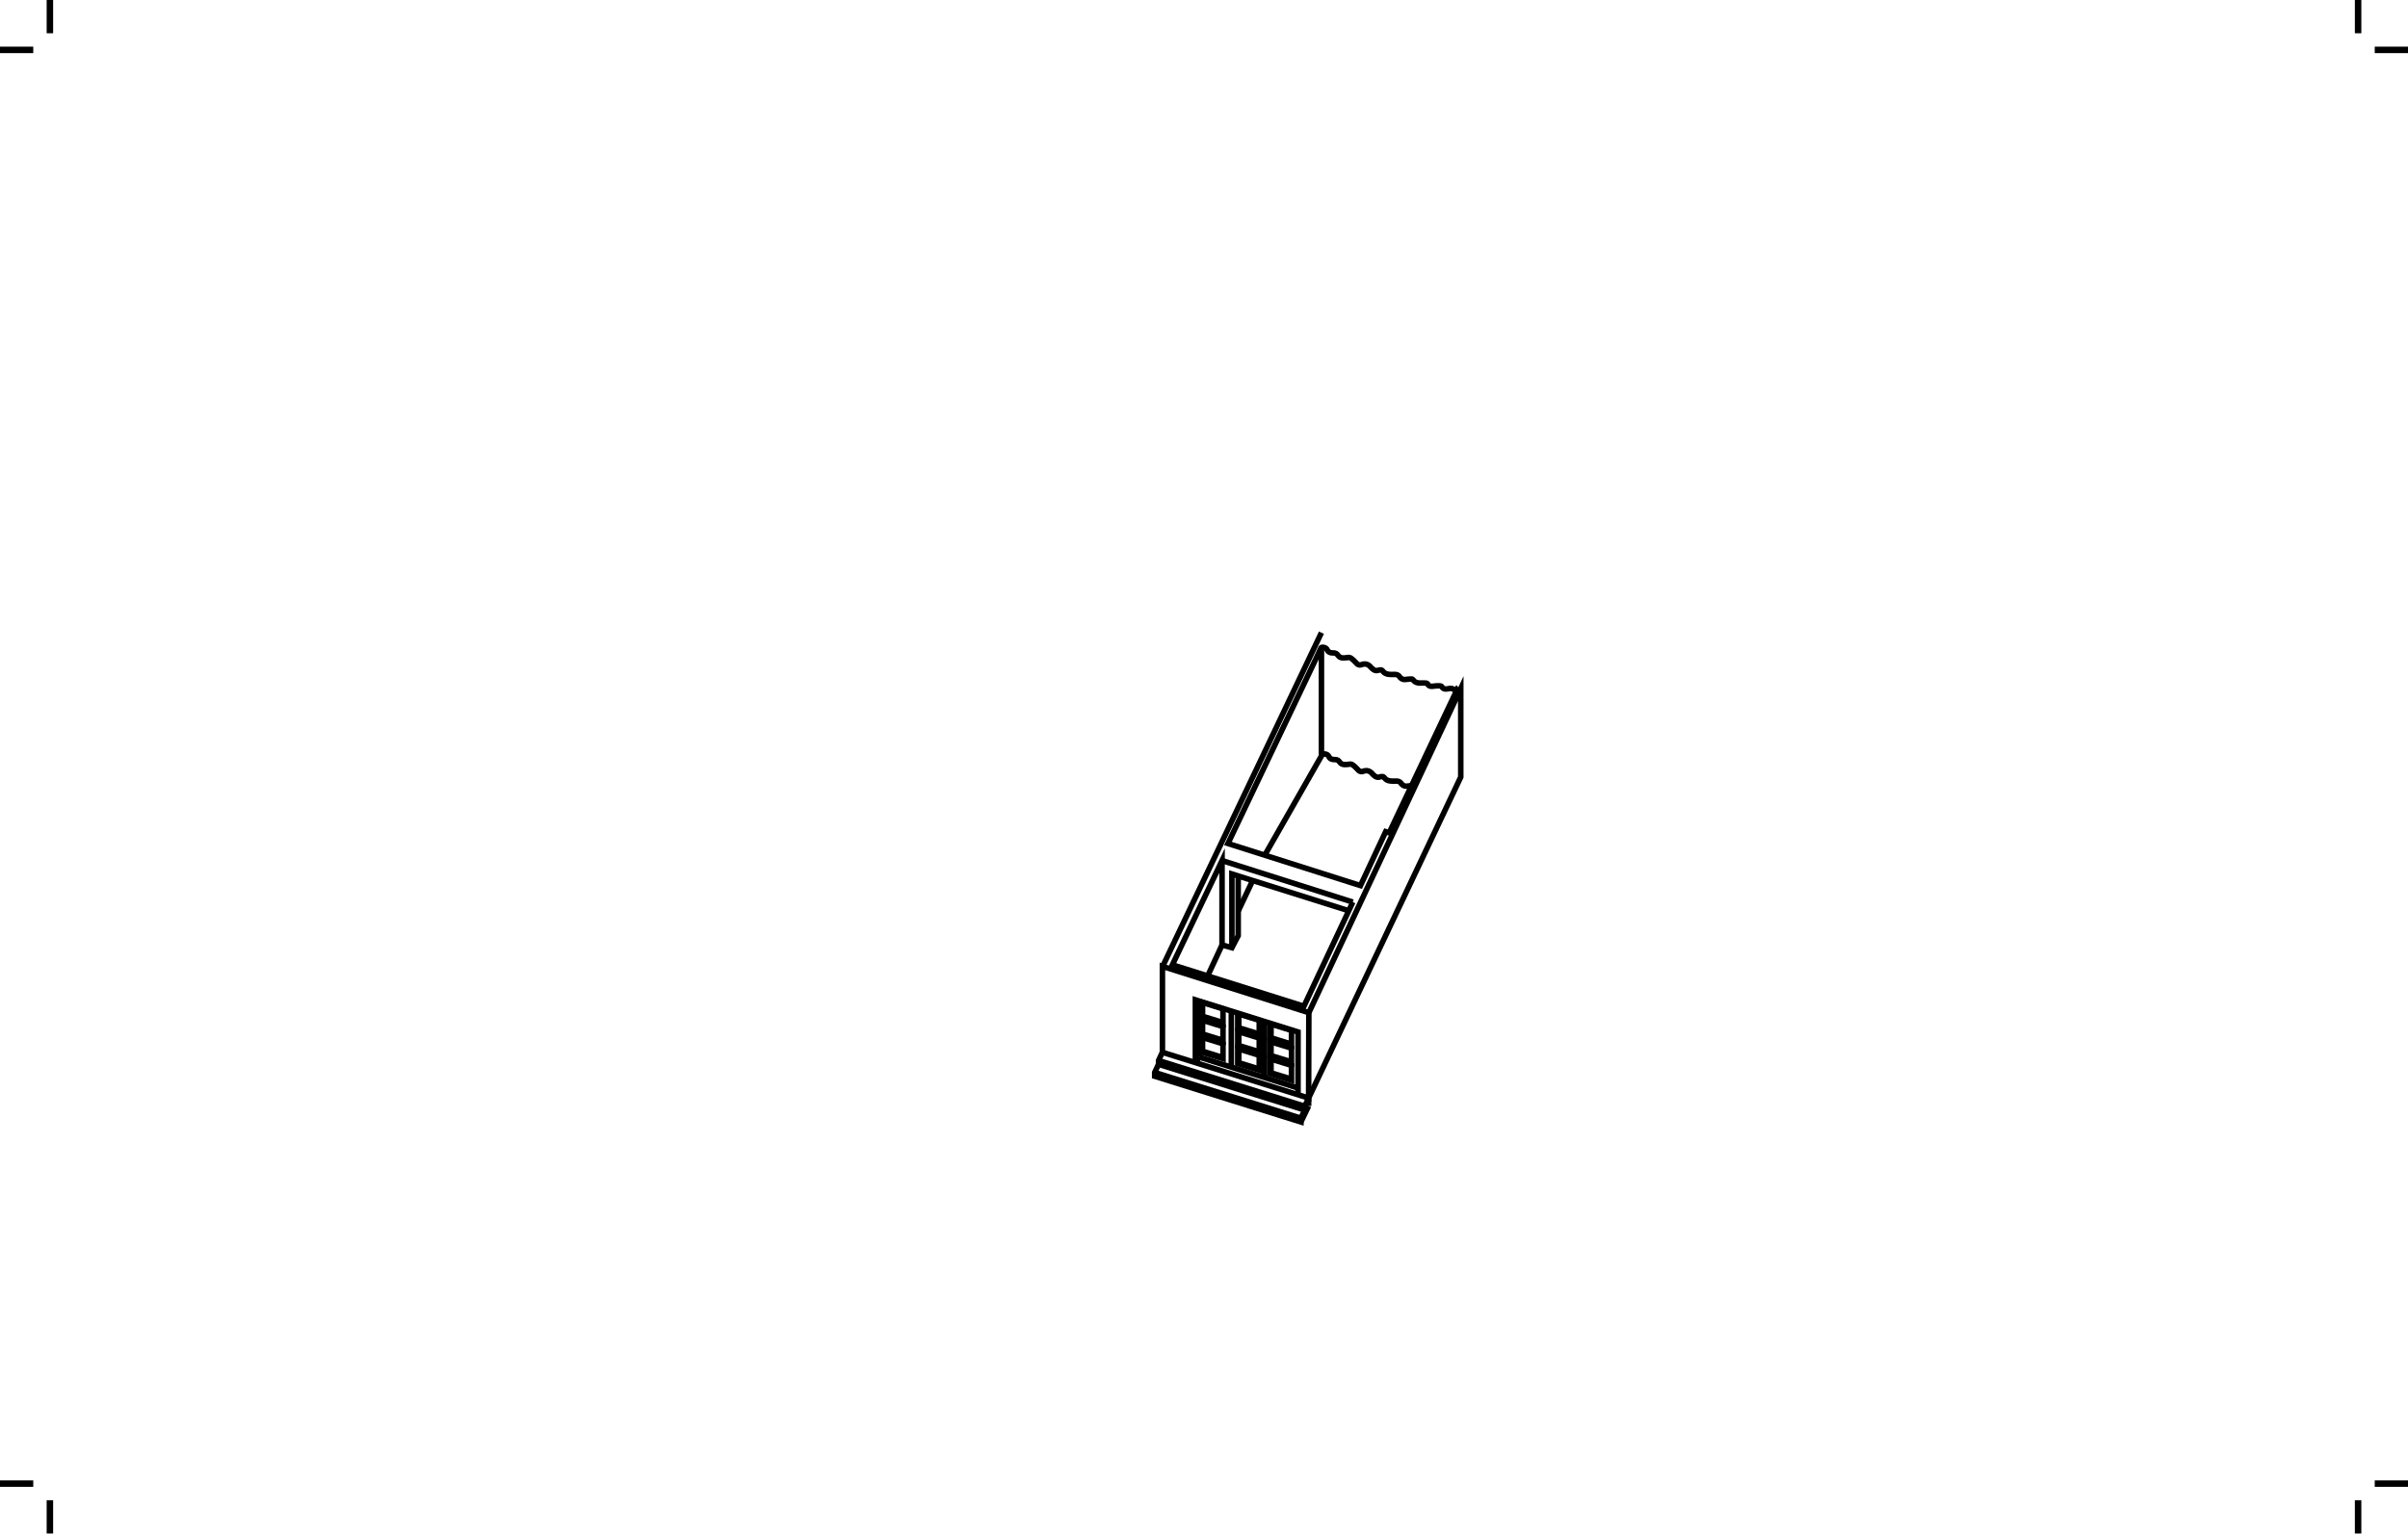
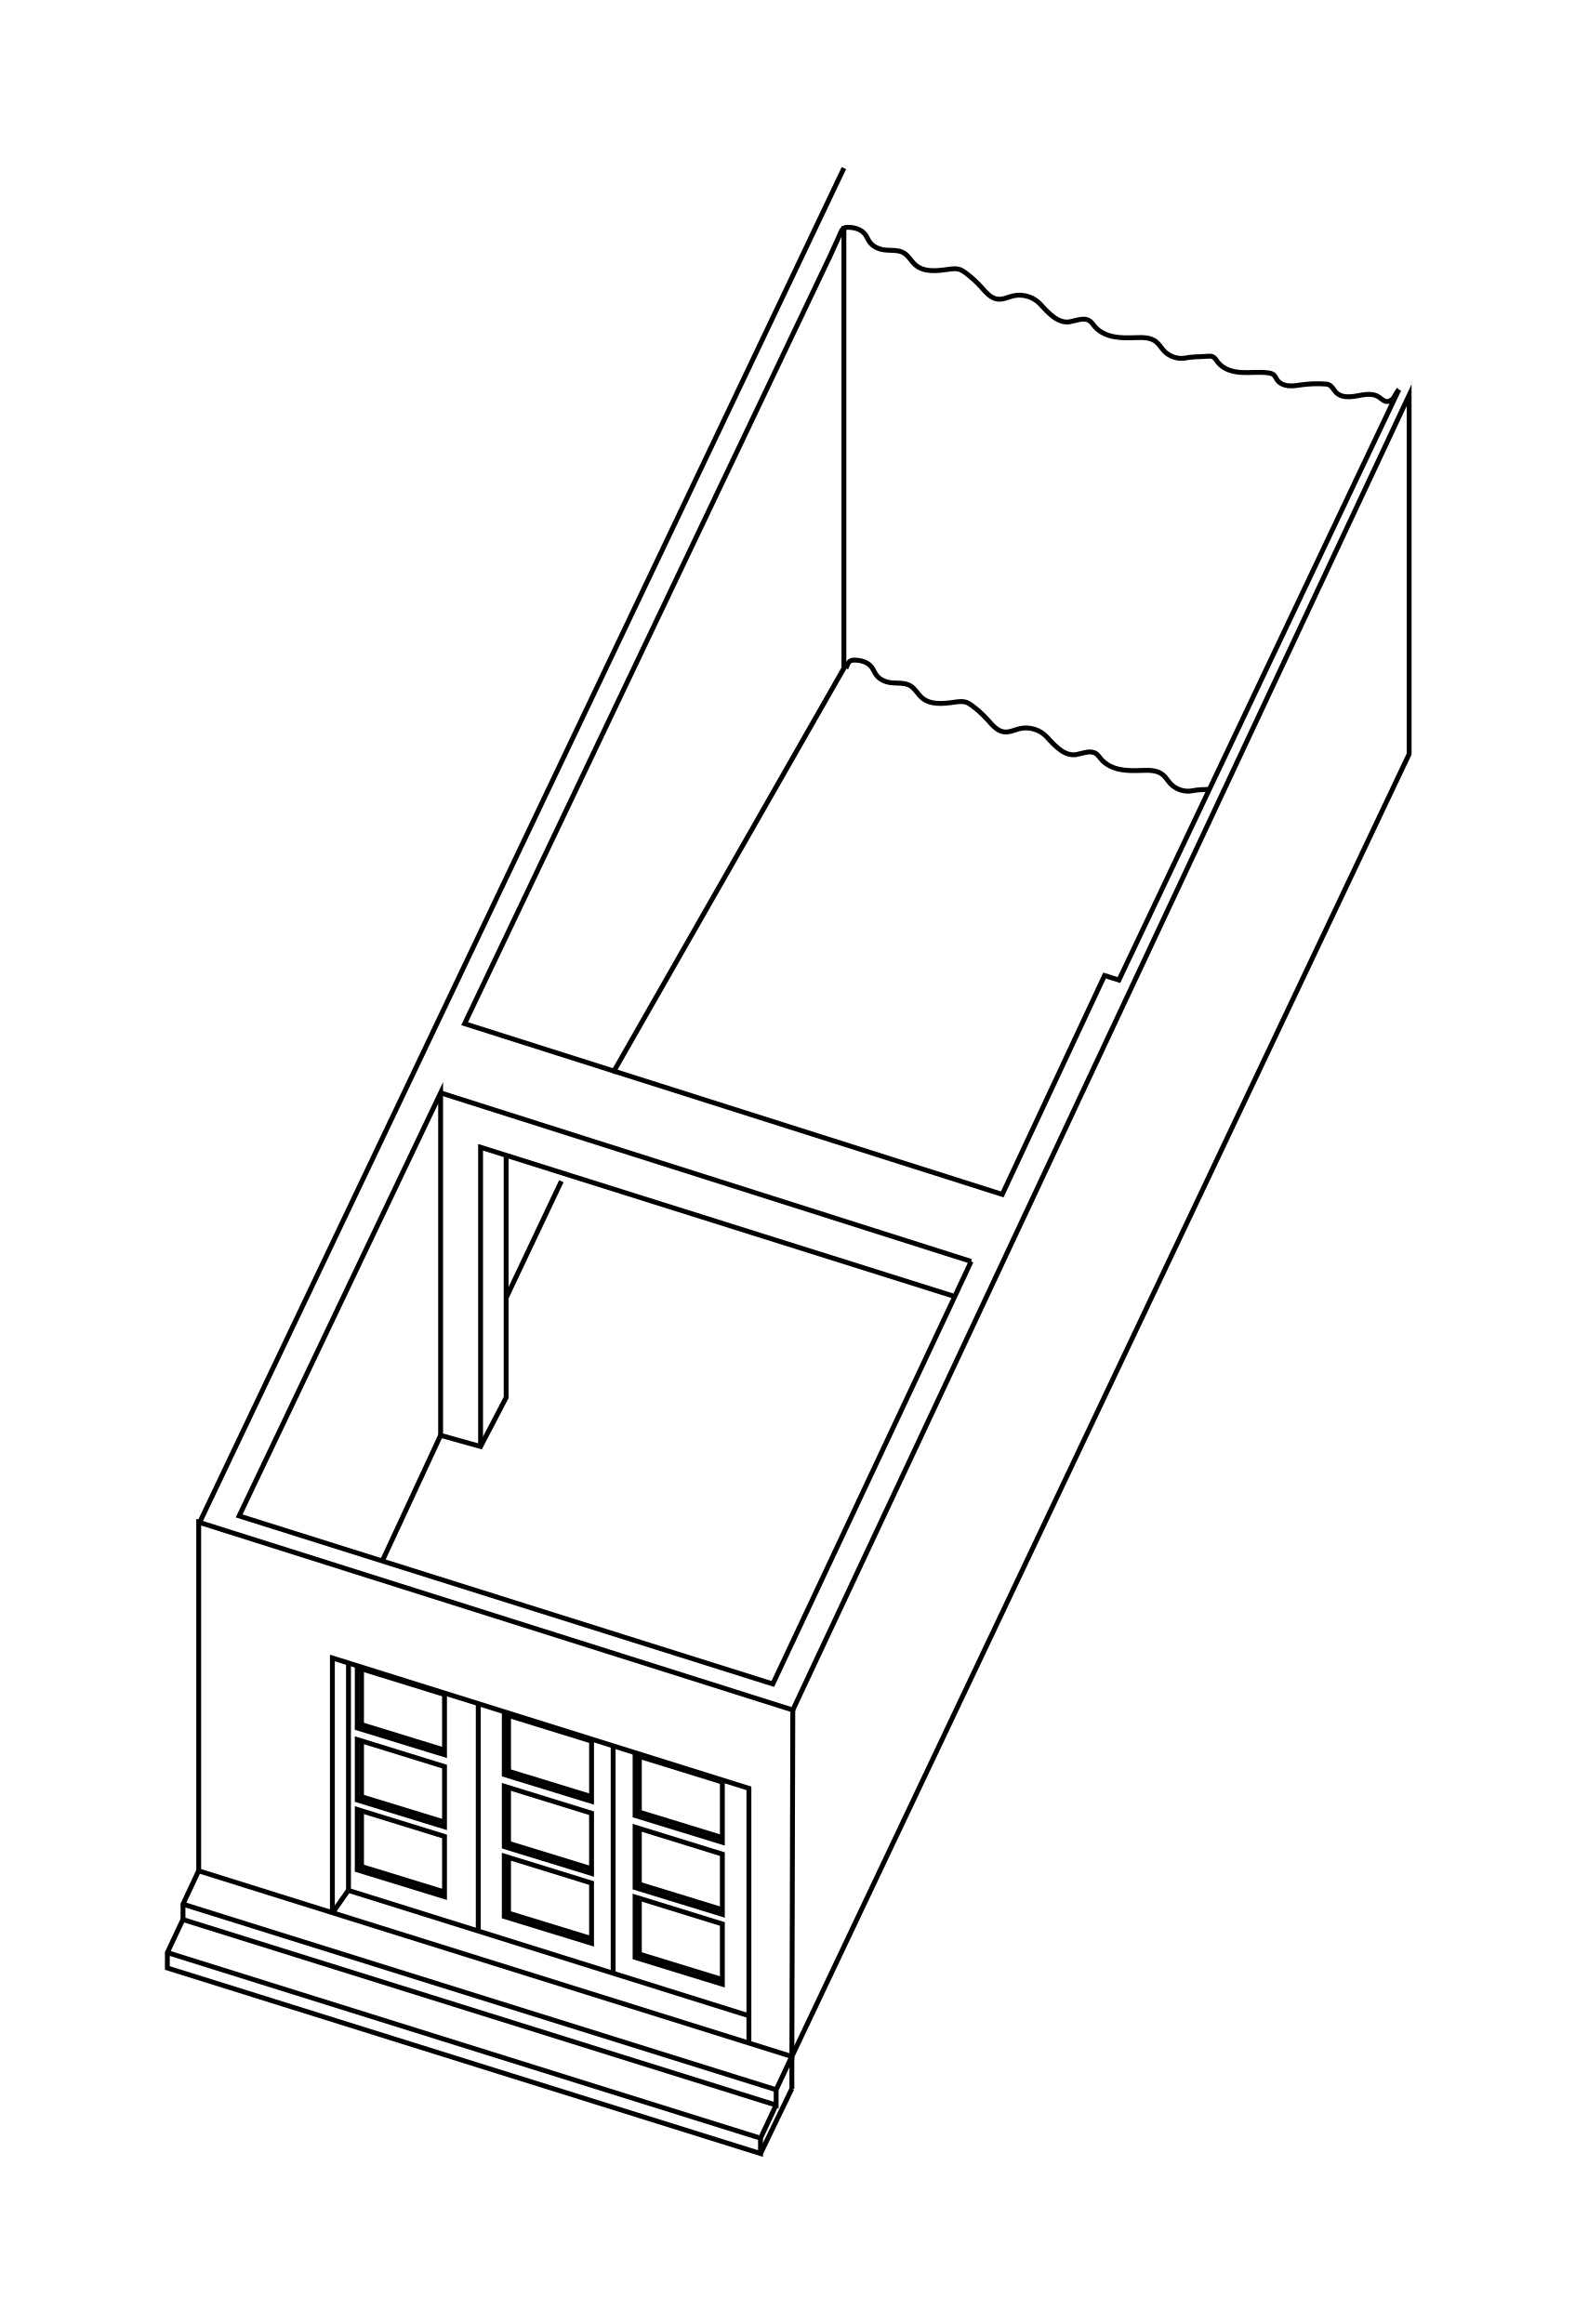
- <svg xmlns="http://www.w3.org/2000/svg" id="Capa_1" version="1.1" viewBox="0 0 2606 1660">
+ <svg xmlns="http://www.w3.org/2000/svg" id="Capa_1" version="1.1" viewBox="1205 640 420 620">
  <defs>
    <style>
      .st0 {
-         stroke-width: 7px;
+         stroke-width: 1.5px;
      }

      .st0, .st1 {
        fill: none;
        stroke: #000;
      }

      .st1 {
        stroke-miterlimit: 10;
-         stroke-width: 6px;
+         stroke-width: 1.3px;
      }
    </style>
  </defs>
  <g>
    <line class="st0" x1="54" x2="54" y2="36" />
    <line class="st0" y1="54" x2="36" y2="54" />
    <line class="st0" y1="1606" x2="36" y2="1606" />
    <line class="st0" x1="54" y1="1660" x2="54" y2="1624" />
    <line class="st0" x1="2552" x2="2552" y2="36" />
    <line class="st0" x1="2606" y1="54" x2="2570" y2="54" />
    <line class="st0" x1="2606" y1="1606" x2="2570" y2="1606" />
    <line class="st0" x1="2552" y1="1660" x2="2552" y2="1624" />
  </g>
  <g>
    <polygon class="st1" points="1258 1137.74 1258 1046.09 1416.47 1096.2 1416.22 1188.64 1258 1139.11 1258 1137.74" />
    <polyline class="st1" points="1258.25 1046.15 1420.04 706.01 1430.1 684.85" />
    <path class="st1" d="M1578.14,743.94" />
    <polyline class="st1" points="1416.47 1096.2 1580.87 745.41 1580.87 841.16 1416.22 1188.64 1416.22 1197 1416.22 1197.26" />
    <path class="st1" d="M1303.78,1055.1" />
    <polyline class="st1" points="1307.14 1056.07 1322.53 1022.92 1333.19 1025.9 1340.01 1012.83 1340.01 948.22" />
    <polyline class="st1" points="1333.19 1025.9 1333.19 946.07 1459.65 985.88" />
    <path class="st1" d="M1578.14,743.94l-74.68,157.52-3.83-1.21-27.29,58.39-143.41-45.54s97.35-204.51,97.35-204.51c.87-1.92,1.75-3.83,2.62-5.75.6-1.31.7-2.22,2.29-2.2,1.69.02,3.56.5,4.61,1.93.45.61.71,1.33,1.14,1.95.87,1.25,2.37,1.94,3.87,2.14,1.79.24,3.74-.1,5.29.83,1.26.76,1.95,2.2,3.05,3.17,2.27,2,5.69,1.64,8.68,1.21,1.15-.17,2.37-.32,3.44.13.42.18.8.44,1.17.71,1.54,1.13,2.97,2.42,4.25,3.84,1.25,1.39,2.55,3.02,4.4,3.25,1.44.18,2.81-.56,4.23-.88,2.56-.58,5.41.3,7.18,2.24,2.17,2.36,4.71,5.22,7.87,4.68,1.78-.3,3.76-1.26,5.26-.24.56.38.93.97,1.36,1.48,1.25,1.48,3.11,2.35,5.01,2.73s3.86.34,5.8.27c1.94-.07,4.07-.12,5.58,1.1.84.67,1.37,1.64,2.09,2.42,1.47,1.58,3.79,2.32,5.9,1.89,1.85-.38,3.86-.29,5.74-.45.43-.04.88-.07,1.28.09.67.26,1.03.95,1.47,1.52,1.44,1.88,3.96,2.59,6.32,2.72s4.75-.21,7.1.1c.53.07,1.09.19,1.49.55.38.34.56.85.85,1.28.67,1.01,1.91,1.51,3.11,1.62s2.41-.12,3.61-.28c2-.26,4.03-.33,6.04-.2.36.02.74.05,1.07.2.88.38,1.28,1.39,1.95,2.08,1.37,1.4,3.64,1.25,5.57.89s4.07-.8,5.73.25c.81.52,1.56,1.39,2.51,1.26.46-.07.84-.37,1.2-.65.57-.46,1.15-2.05,1.72-2.51Z" />
    <polyline class="st1" points="1322.53 1022.92 1322.53 931.56 1268.79 1044.42 1411.14 1089.25 1459.62 985.99 1464.04 976.52" />
    <path class="st1" d="M1322.53,931.56" />
    <line class="st1" x1="1322.53" y1="931.56" x2="1464.04" y2="976.52" />
    <line class="st1" x1="1339.97" y1="986.32" x2="1354.73" y2="955.13" />
    <polyline class="st1" points="1368.45 926.3 1430.1 818.28 1430.1 700.29" />
    <path class="st1" d="M1430.63,818.3c.6-1.31.7-2.22,2.29-2.2,1.69.02,3.56.5,4.61,1.93.45.61.71,1.33,1.14,1.95.87,1.25,2.37,1.94,3.87,2.14,1.79.24,3.74-.1,5.29.83,1.26.76,1.95,2.2,3.05,3.17,2.27,2,5.69,1.64,8.68,1.21,1.15-.17,2.37-.32,3.44.13.42.18.8.44,1.17.71,1.54,1.13,2.97,2.42,4.25,3.84,1.25,1.39,2.55,3.02,4.4,3.25,1.44.18,2.81-.56,4.23-.88,2.56-.58,5.41.3,7.18,2.24,2.17,2.36,4.71,5.22,7.87,4.68,1.78-.3,3.76-1.26,5.26-.24.56.38.93.97,1.36,1.48,1.25,1.48,3.11,2.35,5.01,2.73s3.86.34,5.8.27c1.94-.07,4.07-.12,5.58,1.1.84.67,1.37,1.64,2.09,2.42,1.47,1.58,3.79,2.32,5.9,1.89,1.33-.27,2.75-.3,4.15-.36" />
    <polyline class="st1" points="1293.66 1150.27 1293.66 1082.31 1298.31 1083.77 1404.76 1117.1 1404.76 1185.16" />
    <line class="st1" x1="1297.96" y1="1144.26" x2="1297.96" y2="1083.77" />
    <g>
      <line class="st1" x1="1300.29" y1="1100.99" x2="1301.43" y2="1100.09" />
      <line class="st1" x1="1300.29" y1="1120.21" x2="1301.43" y2="1119.32" />
      <g>
        <polygon class="st1" points="1300.29 1086.72 1300.29 1100.99 1323.57 1108.13 1323.57 1092.06 1300.29 1084.87 1300.29 1086.72" />
        <polyline class="st1" points="1301.43 1085.22 1301.43 1085.82 1301.43 1100.09 1323.57 1106.89" />
        <polygon class="st1" points="1300.29 1105.95 1300.29 1120.21 1323.57 1127.36 1323.57 1111.29 1300.29 1104.09 1300.29 1105.95" />
        <polyline class="st1" points="1301.43 1104.45 1301.43 1105.05 1301.43 1119.32 1323.57 1126.11" />
        <polygon class="st1" points="1300.29 1124.58 1300.29 1138.85 1323.57 1146 1323.57 1129.93 1300.29 1122.73 1300.29 1124.58" />
        <polyline class="st1" points="1301.43 1123.08 1301.43 1123.69 1301.43 1137.95 1323.57 1144.75" />
        <line class="st1" x1="1300.29" y1="1138.85" x2="1301.43" y2="1137.95" />
      </g>
    </g>
    <g>
      <line class="st1" x1="1339.51" y1="1113.42" x2="1340.65" y2="1112.53" />
      <line class="st1" x1="1339.51" y1="1132.65" x2="1340.65" y2="1131.75" />
      <g>
        <polygon class="st1" points="1339.51 1099.16 1339.51 1113.42 1362.79 1120.57 1362.79 1104.5 1339.51 1097.3 1339.51 1099.16" />
        <polyline class="st1" points="1340.65 1097.66 1340.65 1098.26 1340.65 1112.53 1362.79 1119.32" />
        <polygon class="st1" points="1339.51 1118.39 1339.51 1132.65 1362.79 1139.8 1362.79 1123.73 1339.51 1116.53 1339.51 1118.39" />
        <polyline class="st1" points="1340.65 1116.88 1340.65 1117.49 1340.65 1131.75 1362.79 1138.55" />
        <polygon class="st1" points="1339.51 1137.02 1339.51 1151.29 1362.79 1158.43 1362.79 1142.36 1339.51 1135.17 1339.51 1137.02" />
        <polyline class="st1" points="1340.65 1135.52 1340.65 1136.12 1340.65 1150.39 1362.79 1157.19" />
        <line class="st1" x1="1339.51" y1="1151.29" x2="1340.65" y2="1150.39" />
      </g>
    </g>
    <g>
      <line class="st1" x1="1374.4" y1="1124.34" x2="1375.54" y2="1123.44" />
      <line class="st1" x1="1374.4" y1="1143.57" x2="1375.54" y2="1142.67" />
      <g>
        <polygon class="st1" points="1374.4 1110.08 1374.4 1124.34 1397.68 1131.49 1397.68 1115.42 1374.4 1108.22 1374.4 1110.08" />
        <polyline class="st1" points="1375.54 1108.57 1375.54 1109.18 1375.54 1123.44 1397.68 1130.24" />
        <polygon class="st1" points="1374.4 1129.3 1374.4 1143.57 1397.68 1150.72 1397.68 1134.65 1374.4 1127.45 1374.4 1129.3" />
        <polyline class="st1" points="1375.54 1127.8 1375.54 1128.41 1375.54 1142.67 1397.68 1149.47" />
        <polygon class="st1" points="1374.4 1147.94 1374.4 1162.2 1397.68 1169.35 1397.68 1153.28 1374.4 1146.08 1374.4 1147.94" />
        <polyline class="st1" points="1375.54 1146.44 1375.54 1147.04 1375.54 1161.31 1397.68 1168.11" />
        <line class="st1" x1="1374.4" y1="1162.2" x2="1375.54" y2="1161.31" />
      </g>
    </g>
    <line class="st1" x1="1332.57" y1="1155.05" x2="1332.57" y2="1094.57" />
    <line class="st1" x1="1368.55" y1="1166.46" x2="1368.55" y2="1106.05" />
    <path class="st1" d="M1297.96,1131.98" />
    <line class="st1" x1="1293.66" y1="1150.38" x2="1297.99" y2="1144.18" />
    <polyline class="st1" points="1297.99 1144.34 1302.65 1145.79 1404.75 1177.77" />
    <line class="st1" x1="1416.22" y1="1197.21" x2="1407.89" y2="1214.49" />
    <polyline class="st1" points="1257.97 1139.11 1253.81 1148 1253.81 1152.1 1412.03 1201.61 1412.03 1197.51 1416.19 1188.63" />
    <polyline class="st1" points="1253.81 1152.03 1249.64 1160.92 1249.64 1165.02 1407.86 1214.53 1407.86 1210.43 1412.03 1201.54" />
    <line class="st1" x1="1253.81" y1="1148" x2="1412.03" y2="1197.51" />
    <line class="st1" x1="1249.64" y1="1160.92" x2="1407.86" y2="1210.43" />
  </g>
</svg>
